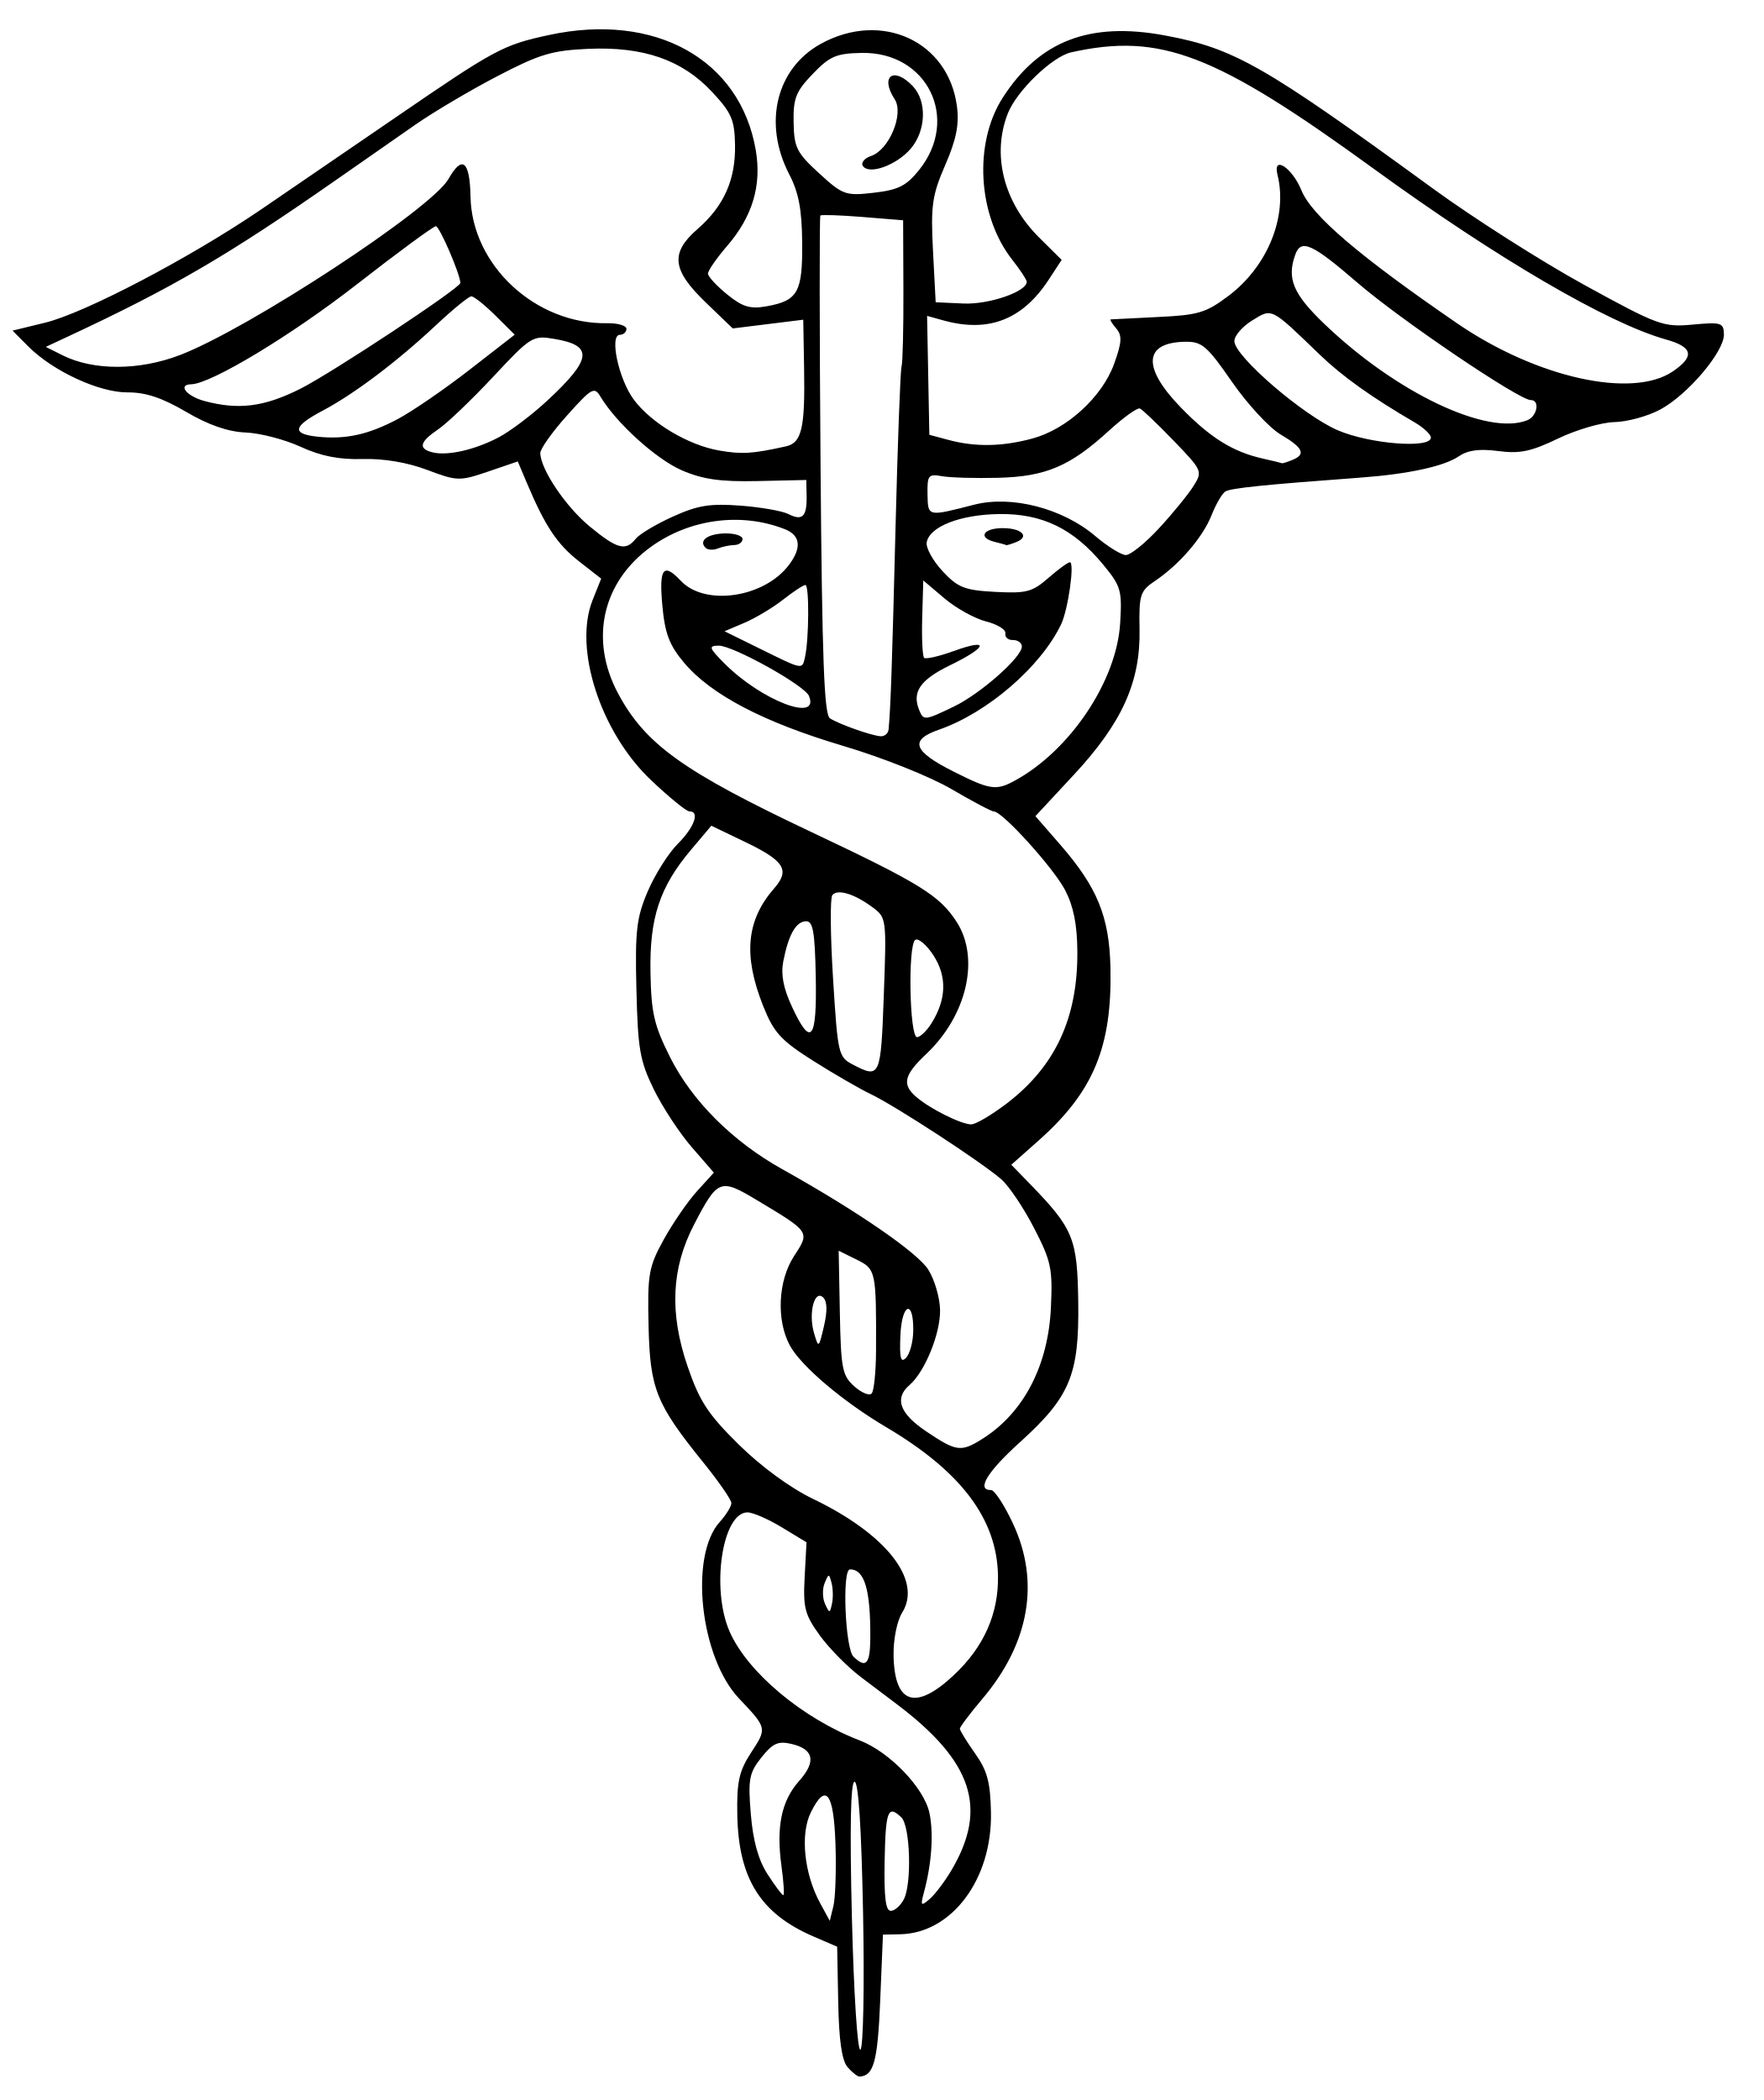
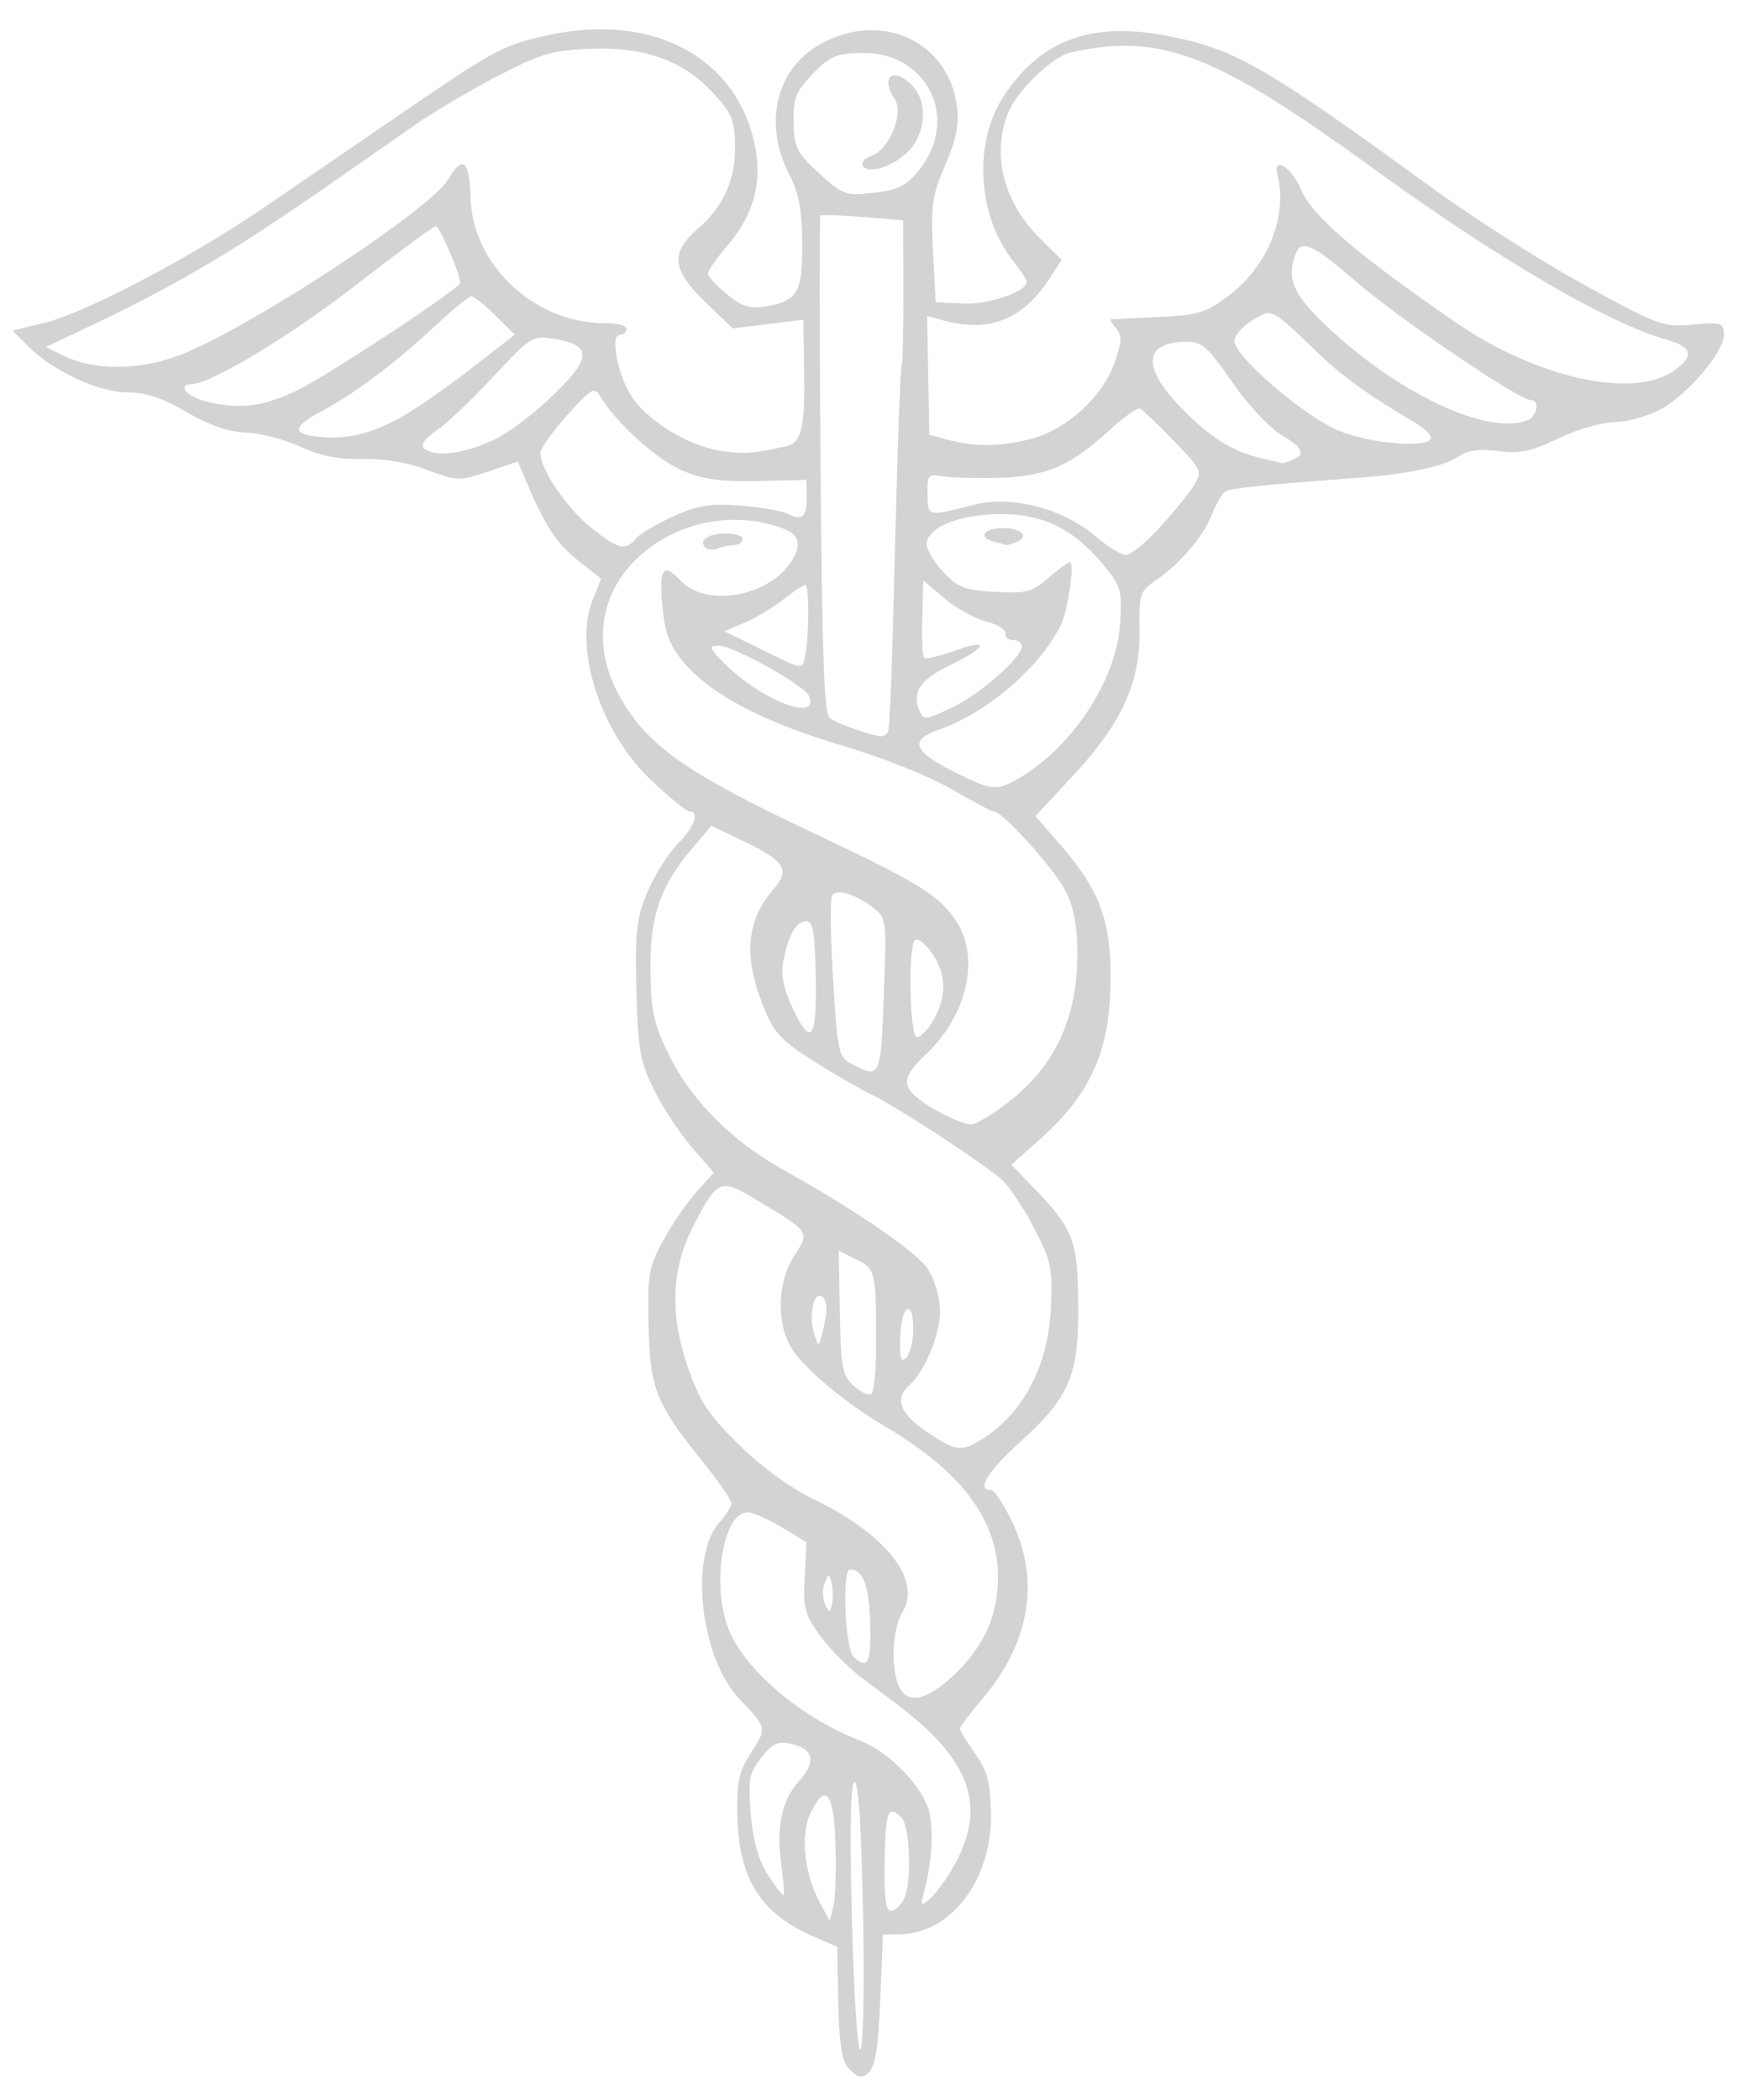
<svg xmlns="http://www.w3.org/2000/svg" width="299" height="356">
-   <path d="M143.68 350.424c-.97-1.124-1.459-4.528-1.583-11.02l-.178-9.393-4.034-1.739c-8.964-3.866-12.689-9.813-12.894-20.582-.108-5.657.291-7.443 2.373-10.636 2.677-4.105 2.679-4.094-2.084-9.124-6.595-6.965-8.469-24.169-3.26-29.93 1.091-1.206 1.975-2.648 1.965-3.204-.011-.556-2.142-3.637-4.736-6.847-8.054-9.967-9.06-12.48-9.304-23.252-.197-8.675.025-9.935 2.569-14.551 1.531-2.78 4.071-6.473 5.643-8.207l2.858-3.152-3.746-4.315c-2.061-2.373-4.952-6.775-6.425-9.782-2.37-4.841-2.709-6.784-2.957-16.964-.243-9.97.015-12.184 1.944-16.672 1.224-2.847 3.518-6.463 5.098-8.036 2.785-2.772 3.751-5.503 1.934-5.468-.489.009-3.414-2.375-6.501-5.299-8.562-8.112-13.178-22.332-9.905-30.512l1.458-3.645-3.764-2.939c-3.693-2.883-5.757-5.984-8.832-13.275l-1.542-3.654-5.037 1.717c-4.827 1.645-5.261 1.633-10.337-.289-3.32-1.258-7.403-1.944-10.935-1.838-3.963.119-7.083-.497-10.507-2.074-2.678-1.235-6.871-2.324-9.316-2.422-2.979-.118-6.314-1.276-10.103-3.505-4.038-2.376-6.873-3.319-9.907-3.295-4.802.039-12.681-3.61-16.857-7.806l-2.653-2.665 5.536-1.35c6.745-1.645 24.595-11.006 36.638-19.215 4.887-3.331 15.106-10.322 22.708-15.536C83.968 8.316 85.249 7.627 93.041 5.94c18.041-3.907 32.475 4.14 35.088 19.563 1.008 5.944-.566 11.199-4.839 16.16-1.808 2.099-3.28 4.225-3.27 4.724.009.5 1.477 2.09 3.262 3.535 2.623 2.124 3.912 2.506 6.72 1.995 5.265-.957 6.058-2.385 5.986-10.777-.048-5.656-.586-8.483-2.215-11.633-4.459-8.626-2.175-17.946 5.416-22.101 10.278-5.626 21.579-.425 23.033 10.601.407 3.085-.101 5.641-1.982 9.968-2.223 5.114-2.475 6.878-2.076 14.542l.455 8.723 4.703.213c4.324.196 10.766-2.017 10.734-3.689-.007-.346-1.095-2.001-2.419-3.679-5.905-7.481-6.634-19.79-1.631-27.554 6.208-9.635 14.774-12.904 27.54-10.511 11.72 2.197 16.667 5.026 45.394 25.961 6.877 5.011 18.416 12.357 25.643 16.323 12.505 6.862 13.393 7.187 18.381 6.721 4.82-.451 5.245-.317 5.283 1.662.056 2.934-6.167 10.265-10.827 12.755-2.098 1.121-5.578 2.072-7.733 2.113-2.155.041-6.455 1.295-9.555 2.786-4.588 2.207-6.475 2.602-10.149 2.122-3.202-.418-5.145-.158-6.69.897-2.473 1.689-8.558 3.01-16.596 3.602-16.544 1.219-22.092 1.791-22.985 2.366-.546.352-1.594 2.16-2.329 4.019-1.483 3.749-5.463 8.369-9.608 11.153-2.495 1.675-2.706 2.342-2.595 8.179.17 8.934-2.96 15.866-11.137 24.665l-6.516 7.011 4.217 4.847c6.277 7.214 8.314 12.196 8.503 20.802.296 13.435-2.865 21.068-12.139 29.305l-4.665 4.144 3.133 3.226c7.411 7.63 8.071 9.248 8.214 20.132.161 12.299-1.395 16.007-9.965 23.752-5.489 4.961-7.362 8.083-4.819 8.035.58-.011 2.253 2.545 3.717 5.68 4.617 9.886 2.796 20.291-5.201 29.733-2.097 2.476-3.808 4.75-3.802 5.054.005.303 1.166 2.188 2.58 4.188 2.08 2.942 2.593 4.857 2.691 10.044.215 11.274-6.64 20.441-15.411 20.608l-2.898.055-.468 11.221c-.429 10.3-1.094 12.739-3.504 12.844-.344.015-1.258-.705-2.03-1.601zm2.634-25.96c-.278-14.6-.784-22.43-1.448-22.417-.669.013-.824 7.942-.449 23.001.326 13.06.951 22.738 1.448 22.418.482-.311.684-10.661.449-23.002zm-4.679-11.781c-.288-8.834-1.64-10.586-4.185-5.426-1.823 3.696-1.129 10.404 1.592 15.391l1.628 2.983.612-2.512c.337-1.382.496-6.078.353-10.436zm11.597 9.274c1.371-2.683 1.07-12.417-.428-13.86-2.279-2.193-2.675-1.165-2.837 7.358-.118 6.185.169 8.5 1.053 8.481.668-.014 1.663-.904 2.212-1.979zm8.051-4.893c6.225-10.514 3.622-18.444-9.241-28.156-1.066-.805-3.799-2.867-6.073-4.583-2.274-1.715-5.426-4.909-7.004-7.097-2.533-3.511-2.834-4.671-2.557-9.874l.314-5.897-4.208-2.552c-2.315-1.403-4.937-2.537-5.828-2.521-4.26.082-6.174 12.997-2.995 20.216 3.049 6.924 12.382 14.728 22.063 18.449 5.06 1.945 10.932 8.066 11.813 12.313.729 3.516.375 8.583-.942 13.465-.607 2.253-.508 2.369.958 1.119.899-.766 2.564-2.963 3.7-4.882zm-28.801-.687c-.923-6.699-.014-11.098 2.989-14.463 2.948-3.303 2.502-5.4-1.338-6.286-2.236-.516-3.15-.098-5.067 2.317-2.072 2.611-2.275 3.705-1.785 9.592.379 4.549 1.276 7.767 2.843 10.198 1.26 1.954 2.457 3.549 2.661 3.545.205-.004.068-2.21-.303-4.903zm29.218-32.404c5.104-4.781 7.606-10.429 7.483-16.895-.183-9.584-6.246-17.626-18.96-25.144-7.338-4.339-14.436-10.358-16.321-13.84-2.324-4.292-2.013-10.976.705-15.149 2.71-4.163 2.787-4.047-6.361-9.532-6.16-3.692-6.583-3.525-10.593 4.189-3.845 7.396-4.189 14.989-1.089 24.037 2.031 5.927 3.45 8.094 8.67 13.245 3.786 3.735 8.745 7.363 12.604 9.22 12.441 5.985 18.549 13.791 15.094 19.29-.872 1.387-1.502 4.555-1.45 7.288.156 8.216 3.731 9.368 10.218 3.291zm-14.164-6.231c.058-8.248-.973-11.734-3.456-11.687-1.351.026-.804 13.436.604 14.792 2.119 2.04 2.821 1.275 2.852-3.105zm-6.562-9.377c-.43-1.659-.487-1.658-1.18.022-.401.971-.371 2.545.066 3.5.757 1.652.814 1.651 1.18-.023.212-.966.182-2.541-.066-3.499zm25.641-24.493c6.941-4.404 11.092-12.4 11.542-22.233.303-6.607.041-7.833-2.875-13.483-1.764-3.418-4.257-7.127-5.54-8.241-3.355-2.915-17.915-12.418-22.071-14.405-1.943-.929-6.385-3.498-9.871-5.71-5.446-3.455-6.632-4.759-8.428-9.27-3.414-8.575-2.85-14.547 1.883-19.951 2.705-3.087 1.725-4.645-4.932-7.844l-5.734-2.756-3.432 4.066c-5.33 6.316-7.062 11.553-6.885 20.825.131 6.878.604 8.925 3.32 14.347 3.703 7.395 10.596 14.284 18.968 18.959 12.678 7.078 22.946 14.136 24.794 17.041 1.064 1.672 1.969 4.746 2.01 6.83.08 3.986-2.564 10.492-5.181 12.75-2.607 2.249-1.682 4.821 2.827 7.856 5.142 3.461 5.917 3.559 9.605 1.219zm-18.107-14.908c.049-13.522-.014-13.816-3.305-15.439l-3.029-1.494.2 10.484c.181 9.507.408 10.672 2.432 12.488 1.229 1.101 2.558 1.656 2.956 1.232.397-.423.733-3.695.746-7.271zm6.308-3.3c.094-5.467-1.94-4.793-2.177.721-.165 3.865.052 4.731.953 3.803.642-.661 1.192-2.697 1.224-4.524zm-15.273-5.713c-1.478-1.422-2.534 2.7-1.547 6.035.774 2.615.805 2.593 1.687-1.186.598-2.564.551-4.183-.14-4.849zm31.129-32.892c8.23-6.286 12.042-14.491 11.965-25.756-.031-4.567-.647-7.661-2.073-10.403-1.952-3.754-10.651-13.359-12.075-13.332-.38.007-3.612-1.699-7.182-3.792-3.64-2.134-11.727-5.359-18.41-7.342-13.464-3.995-22.423-8.69-26.973-14.136-2.474-2.962-3.207-4.909-3.644-9.683-.576-6.297.174-7.298 3.12-4.165 4.102 4.363 14.122 2.903 18.338-2.671 2.218-2.933 1.97-5.029-.719-6.083-7.356-2.883-16.038-1.747-22.604 2.957-8.315 5.957-10.532 15.757-5.634 24.906 4.618 8.627 11.048 13.233 32.851 23.534 18.354 8.672 21.66 10.719 24.55 15.202 3.97 6.159 1.733 15.864-5.16 22.381-3.839 3.629-4.176 5.193-1.589 7.369 2.382 2.004 7.511 4.548 9.204 4.566.752.007 3.467-1.591 6.035-3.552zm-51.043-94.178c-1.262-1.215.323-2.398 3.288-2.455 1.617-.031 2.949.394 2.959.944.011.55-.619 1.012-1.398 1.027-.78.015-2.037.278-2.792.584-.756.307-1.681.262-2.057-.1zm30.196 75.877c.473-13.054.454-13.199-1.907-14.95-3.092-2.293-5.925-3.152-6.817-2.066-.39.475-.336 6.836.12 14.137.802 12.861.907 13.314 3.354 14.59 4.627 2.414 4.747 2.146 5.25-11.711zm8.081 4.715c2.541-4.042 2.657-7.942.343-11.505-1.165-1.793-2.555-2.978-3.09-2.633-1.271.82-.98 16.512.306 16.488.537-.011 1.636-1.068 2.441-2.35zm-19.614-7.826c-.146-7.675-.462-9.493-1.646-9.47-1.707.032-2.979 2.266-3.857 6.775-.439 2.252.002 4.563 1.473 7.724 3.23 6.942 4.233 5.689 4.03-5.029zm33.688-33.279c9.409-5.106 17.316-16.898 17.913-26.713.34-5.586.137-6.285-2.885-9.947-5.014-6.077-10.308-8.656-17.585-8.565-6.631.082-11.861 2.123-12.325 4.81-.159.918 1.048 3.108 2.682 4.868 2.589 2.789 3.735 3.241 8.924 3.517 5.292.282 6.292.021 9-2.347 1.675-1.465 3.324-2.669 3.664-2.676.846-.016-.293 8.04-1.488 10.53-3.46 7.206-12.491 14.997-20.688 17.846-5.073 1.764-4.429 3.637 2.441 7.1 6.174 3.113 7.223 3.273 10.347 1.577zm-3.336-40.501c-2.834-.683-2.053-2.272 1.146-2.333 3.327-.063 4.882 1.389 2.517 2.348-.86.349-1.641.584-1.735.522-.093-.062-.961-.304-1.928-.537zm-18.007 31.788c.346-3.652.586-10.624 1.178-34.279.359-14.309.816-26.556 1.016-27.216.201-.659.343-6.513.317-13.008l-.047-11.81-6.863-.558c-3.774-.308-6.999-.418-7.166-.245-.166.174-.152 19.247.031 42.386.263 33.016.607 42.241 1.602 42.858 1.659 1.029 6.968 2.907 8.562 3.029.688.052 1.305-.468 1.37-1.157zm11.091-3.888c4.522-2.182 11.538-8.39 11.504-10.179-.012-.613-.697-1.102-1.521-1.087-.825.016-1.397-.488-1.272-1.12.126-.632-1.338-1.542-3.253-2.022-1.914-.481-5.098-2.244-7.075-3.917l-3.595-3.044-.181 6.316c-.099 3.473.047 6.535.325 6.803.279.267 2.542-.251 5.03-1.152 6.157-2.229 5.747-.684-.642 2.417-5.053 2.454-6.475 4.515-5.231 7.582.741 1.825.931 1.806 5.911-.597zm-24.587-1.789c-.734-1.797-12.921-8.573-15.336-8.527-1.735.033-1.617.381 1.027 3.038 6.233 6.263 16.185 10.08 14.309 5.489zm-.68-6.556c.69-3.027.745-12.266.073-12.253-.352.006-2.052 1.123-3.777 2.481-1.726 1.358-4.665 3.121-6.533 3.917l-3.395 1.447 5.979 2.947c7.378 3.636 7.166 3.595 7.653 1.461zm60.028-21.875c2.314-2.508 4.932-5.715 5.819-7.126 1.588-2.527 1.538-2.641-3.342-7.708-2.724-2.829-5.303-5.287-5.73-5.462-.427-.175-2.778 1.511-5.224 3.748-6.618 6.053-10.717 7.795-18.825 8.001-3.849.098-8.127-.026-9.507-.275-2.294-.413-2.503-.152-2.442 3.047.073 3.856-.056 3.827 7.935 1.78 6.318-1.618 14.978.625 20.48 5.305 2.083 1.772 4.426 3.228 5.208 3.236.782.008 3.315-2.038 5.628-4.546zm-88.708 1.777c.62-.777 3.444-2.462 6.276-3.744 4.224-1.913 6.275-2.248 11.429-1.865 3.455.256 7.133.901 8.175 1.433 2.365 1.209 3.145.436 3.079-3.05l-.052-2.729-8.248.183c-6.318.141-9.335-.29-12.895-1.842-4.318-1.882-11.08-8.008-13.735-12.444-1.057-1.765-1.473-1.532-5.691 3.173-2.503 2.792-4.539 5.658-4.526 6.368.053 2.775 4.306 9.09 8.384 12.448 4.667 3.843 6.087 4.22 7.804 2.069zm111.276-13.336c2.38-.966 1.888-2.053-1.963-4.333-1.926-1.14-5.637-5.157-8.248-8.926-4.238-6.119-5.091-6.846-7.969-6.792-7.014.134-7.277 4.369-.693 11.146 5.007 5.152 8.827 7.526 13.949 8.671 1.658.37 3.09.718 3.184.772.093.055.876-.187 1.74-.538zm-85.847-2.312c2.705-.595 3.281-3.055 3.104-13.244l-.143-8.234-5.977.74-5.977.74-4.595-4.423c-5.709-5.496-6.028-8.378-1.374-12.427 4.478-3.896 6.47-8.366 6.357-14.268-.081-4.279-.592-5.453-3.922-9.01-5.071-5.417-11.624-7.686-20.993-7.269-6.125.272-8.236.909-15.414 4.652-4.575 2.385-10.818 6.08-13.874 8.211-3.056 2.131-9.275 6.467-13.82 9.635C38.576 43.33 29.218 48.791 11.713 56.96L7.76 58.806l2.861 1.43c5.235 2.617 12.981 2.6 19.882-.044 11.656-4.466 42.672-24.799 45.521-29.842 2.333-4.13 3.624-3.099 3.74 2.986.222 11.649 11.037 21.668 23.163 21.458 1.787-.031 3.258.394 3.268.944.011.55-.49 1.009-1.112 1.021-1.813.035-.212 7.513 2.346 10.966 2.957 3.99 9.255 7.747 14.497 8.65 3.866.665 5.556.561 11.284-.699zm109.36-1.506c-.01-.537-1.27-1.705-2.799-2.595-7.221-4.203-12.242-7.789-16.063-11.473-8.359-8.06-8.011-7.885-11.454-5.761-1.667 1.027-3.017 2.603-3 3.5.049 2.57 11.639 12.558 17.512 15.093 5.433 2.345 15.841 3.159 15.804 1.236zm-157.964-.066c1.941-1.029 5.626-3.821 8.188-6.203 7.589-7.057 7.844-9.33 1.172-10.451-3.66-.615-3.957-.43-10.377 6.44-3.635 3.89-7.832 7.898-9.325 8.906-3.137 2.119-3.413 3.278-.926 3.891 2.558.63 7.224-.439 11.268-2.583zm90.454.223c5.828-1.586 11.796-7.055 13.816-12.66 1.315-3.65 1.38-4.794.342-5.997-.705-.818-1.115-1.506-.911-1.528.205-.023 3.814-.204 8.021-.403 6.809-.322 8.118-.715 11.934-3.585 6.634-4.991 10.066-13.473 8.302-20.52-.852-3.401 2.49-1.221 4.072 2.657 1.738 4.26 9.744 11.097 26.348 22.498 13.471 9.25 29.74 12.871 36.63 8.153 3.717-2.545 3.373-4.116-1.18-5.386-9.787-2.731-28.667-13.758-49.539-28.935-26.867-19.536-36.162-23.114-51.309-19.748-3.187.708-9.213 6.513-10.723 10.331-2.768 6.994-.731 15.087 5.304 21.073l3.808 3.777-2.181 3.339c-4.453 6.817-10.209 9.048-17.866 6.925l-2.765-.767.191 10.078.192 10.078 3.267.877c4.544 1.218 9.13 1.136 14.247-.257zm83.876-3.099c1.683-.682 2.144-3.434.57-3.404-1.935.037-22.09-13.603-29.321-19.843-7.746-6.684-9.619-7.536-10.602-4.82-1.465 4.047-.378 6.658 4.867 11.695 12.233 11.748 27.739 19.11 34.486 16.372zm-191.443-.223c2.459-1.313 7.911-5.06 12.116-8.327l7.645-5.94-3.281-3.258c-1.804-1.792-3.637-3.251-4.073-3.243-.436.008-3.12 2.197-5.965 4.864C67.339 61.287 60.058 66.78 54.7 69.615c-5.04 2.666-5.304 3.937-.917 4.408 4.804.516 8.697-.341 13.71-3.018zm-16.614-5.08c5.327-2.67 27.179-17.117 27.163-17.958-.028-1.492-3.54-9.629-4.151-9.618-.428.008-6.489 4.467-13.47 9.908-11.032 8.601-24.663 16.822-27.995 16.886-2.372.045-.814 2.02 2.239 2.839 5.782 1.551 10.111 1.002 16.214-2.057zm104.928-37.104c6.977-8.689 1.403-20.062-9.729-19.85-4.313.082-5.402.549-8.299 3.558-2.857 2.969-3.322 4.145-3.244 8.218.081 4.277.516 5.144 4.324 8.632 4.02 3.68 4.491 3.847 9.278 3.295 4.152-.479 5.506-1.159 7.67-3.853zm-9.535-.697c-.354-.549.283-1.311 1.416-1.694 3.05-1.032 5.586-7.142 3.984-9.601-2.565-3.939-.154-5.649 3.095-2.194 2.406 2.559 2.221 7.547-.394 10.588-2.412 2.805-7.084 4.478-8.101 2.901z" />
+   <path fill="#d3d3d3" d="M143.68 350.424c-.97-1.124-1.459-4.528-1.583-11.02l-.178-9.393-4.034-1.739c-8.964-3.866-12.689-9.813-12.894-20.582-.108-5.657.291-7.443 2.373-10.636 2.677-4.105 2.679-4.094-2.084-9.124-6.595-6.965-8.469-24.169-3.26-29.93 1.091-1.206 1.975-2.648 1.965-3.204-.011-.556-2.142-3.637-4.736-6.847-8.054-9.967-9.06-12.48-9.304-23.252-.197-8.675.025-9.935 2.569-14.551 1.531-2.78 4.071-6.473 5.643-8.207l2.858-3.152-3.746-4.315c-2.061-2.373-4.952-6.775-6.425-9.782-2.37-4.841-2.709-6.784-2.957-16.964-.243-9.97.015-12.184 1.944-16.672 1.224-2.847 3.518-6.463 5.098-8.036 2.785-2.772 3.751-5.503 1.934-5.468-.489.009-3.414-2.375-6.501-5.299-8.562-8.112-13.178-22.332-9.905-30.512l1.458-3.645-3.764-2.939c-3.693-2.883-5.757-5.984-8.832-13.275l-1.542-3.654-5.037 1.717c-4.827 1.645-5.261 1.633-10.337-.289-3.32-1.258-7.403-1.944-10.935-1.838-3.963.119-7.083-.497-10.507-2.074-2.678-1.235-6.871-2.324-9.316-2.422-2.979-.118-6.314-1.276-10.103-3.505-4.038-2.376-6.873-3.319-9.907-3.295-4.802.039-12.681-3.61-16.857-7.806l-2.653-2.665 5.536-1.35c6.745-1.645 24.595-11.006 36.638-19.215 4.887-3.331 15.106-10.322 22.708-15.536C83.968 8.316 85.249 7.627 93.041 5.94c18.041-3.907 32.475 4.14 35.088 19.563 1.008 5.944-.566 11.199-4.839 16.16-1.808 2.099-3.28 4.225-3.27 4.724.009.5 1.477 2.09 3.262 3.535 2.623 2.124 3.912 2.506 6.72 1.995 5.265-.957 6.058-2.385 5.986-10.777-.048-5.656-.586-8.483-2.215-11.633-4.459-8.626-2.175-17.946 5.416-22.101 10.278-5.626 21.579-.425 23.033 10.601.407 3.085-.101 5.641-1.982 9.968-2.223 5.114-2.475 6.878-2.076 14.542l.455 8.723 4.703.213c4.324.196 10.766-2.017 10.734-3.689-.007-.346-1.095-2.001-2.419-3.679-5.905-7.481-6.634-19.79-1.631-27.554 6.208-9.635 14.774-12.904 27.54-10.511 11.72 2.197 16.667 5.026 45.394 25.961 6.877 5.011 18.416 12.357 25.643 16.323 12.505 6.862 13.393 7.187 18.381 6.721 4.82-.451 5.245-.317 5.283 1.662.056 2.934-6.167 10.265-10.827 12.755-2.098 1.121-5.578 2.072-7.733 2.113-2.155.041-6.455 1.295-9.555 2.786-4.588 2.207-6.475 2.602-10.149 2.122-3.202-.418-5.145-.158-6.69.897-2.473 1.689-8.558 3.01-16.596 3.602-16.544 1.219-22.092 1.791-22.985 2.366-.546.352-1.594 2.16-2.329 4.019-1.483 3.749-5.463 8.369-9.608 11.153-2.495 1.675-2.706 2.342-2.595 8.179.17 8.934-2.96 15.866-11.137 24.665l-6.516 7.011 4.217 4.847c6.277 7.214 8.314 12.196 8.503 20.802.296 13.435-2.865 21.068-12.139 29.305l-4.665 4.144 3.133 3.226c7.411 7.63 8.071 9.248 8.214 20.132.161 12.299-1.395 16.007-9.965 23.752-5.489 4.961-7.362 8.083-4.819 8.035.58-.011 2.253 2.545 3.717 5.68 4.617 9.886 2.796 20.291-5.201 29.733-2.097 2.476-3.808 4.75-3.802 5.054.005.303 1.166 2.188 2.58 4.188 2.08 2.942 2.593 4.857 2.691 10.044.215 11.274-6.64 20.441-15.411 20.608l-2.898.055-.468 11.221c-.429 10.3-1.094 12.739-3.504 12.844-.344.015-1.258-.705-2.03-1.601zm2.634-25.96c-.278-14.6-.784-22.43-1.448-22.417-.669.013-.824 7.942-.449 23.001.326 13.06.951 22.738 1.448 22.418.482-.311.684-10.661.449-23.002zm-4.679-11.781c-.288-8.834-1.64-10.586-4.185-5.426-1.823 3.696-1.129 10.404 1.592 15.391l1.628 2.983.612-2.512c.337-1.382.496-6.078.353-10.436zm11.597 9.274c1.371-2.683 1.07-12.417-.428-13.86-2.279-2.193-2.675-1.165-2.837 7.358-.118 6.185.169 8.5 1.053 8.481.668-.014 1.663-.904 2.212-1.979zm8.051-4.893c6.225-10.514 3.622-18.444-9.241-28.156-1.066-.805-3.799-2.867-6.073-4.583-2.274-1.715-5.426-4.909-7.004-7.097-2.533-3.511-2.834-4.671-2.557-9.874l.314-5.897-4.208-2.552c-2.315-1.403-4.937-2.537-5.828-2.521-4.26.082-6.174 12.997-2.995 20.216 3.049 6.924 12.382 14.728 22.063 18.449 5.06 1.945 10.932 8.066 11.813 12.313.729 3.516.375 8.583-.942 13.465-.607 2.253-.508 2.369.958 1.119.899-.766 2.564-2.963 3.7-4.882zm-28.801-.687c-.923-6.699-.014-11.098 2.989-14.463 2.948-3.303 2.502-5.4-1.338-6.286-2.236-.516-3.15-.098-5.067 2.317-2.072 2.611-2.275 3.705-1.785 9.592.379 4.549 1.276 7.767 2.843 10.198 1.26 1.954 2.457 3.549 2.661 3.545.205-.004.068-2.21-.303-4.903zm29.218-32.404c5.104-4.781 7.606-10.429 7.483-16.895-.183-9.584-6.246-17.626-18.96-25.144-7.338-4.339-14.436-10.358-16.321-13.84-2.324-4.292-2.013-10.976.705-15.149 2.71-4.163 2.787-4.047-6.361-9.532-6.16-3.692-6.583-3.525-10.593 4.189-3.845 7.396-4.189 14.989-1.089 24.037 2.031 5.927 3.45 8.094 8.67 13.245 3.786 3.735 8.745 7.363 12.604 9.22 12.441 5.985 18.549 13.791 15.094 19.29-.872 1.387-1.502 4.555-1.45 7.288.156 8.216 3.731 9.368 10.218 3.291zm-14.164-6.231c.058-8.248-.973-11.734-3.456-11.687-1.351.026-.804 13.436.604 14.792 2.119 2.04 2.821 1.275 2.852-3.105zm-6.562-9.377c-.43-1.659-.487-1.658-1.18.022-.401.971-.371 2.545.066 3.5.757 1.652.814 1.651 1.18-.023.212-.966.182-2.541-.066-3.499zm25.641-24.493c6.941-4.404 11.092-12.4 11.542-22.233.303-6.607.041-7.833-2.875-13.483-1.764-3.418-4.257-7.127-5.54-8.241-3.355-2.915-17.915-12.418-22.071-14.405-1.943-.929-6.385-3.498-9.871-5.71-5.446-3.455-6.632-4.759-8.428-9.27-3.414-8.575-2.85-14.547 1.883-19.951 2.705-3.087 1.725-4.645-4.932-7.844l-5.734-2.756-3.432 4.066c-5.33 6.316-7.062 11.553-6.885 20.825.131 6.878.604 8.925 3.32 14.347 3.703 7.395 10.596 14.284 18.968 18.959 12.678 7.078 22.946 14.136 24.794 17.041 1.064 1.672 1.969 4.746 2.01 6.83.08 3.986-2.564 10.492-5.181 12.75-2.607 2.249-1.682 4.821 2.827 7.856 5.142 3.461 5.917 3.559 9.605 1.219zm-18.107-14.908c.049-13.522-.014-13.816-3.305-15.439l-3.029-1.494.2 10.484c.181 9.507.408 10.672 2.432 12.488 1.229 1.101 2.558 1.656 2.956 1.232.397-.423.733-3.695.746-7.271zm6.308-3.3c.094-5.467-1.94-4.793-2.177.721-.165 3.865.052 4.731.953 3.803.642-.661 1.192-2.697 1.224-4.524zm-15.273-5.713c-1.478-1.422-2.534 2.7-1.547 6.035.774 2.615.805 2.593 1.687-1.186.598-2.564.551-4.183-.14-4.849zm31.129-32.892c8.23-6.286 12.042-14.491 11.965-25.756-.031-4.567-.647-7.661-2.073-10.403-1.952-3.754-10.651-13.359-12.075-13.332-.38.007-3.612-1.699-7.182-3.792-3.64-2.134-11.727-5.359-18.41-7.342-13.464-3.995-22.423-8.69-26.973-14.136-2.474-2.962-3.207-4.909-3.644-9.683-.576-6.297.174-7.298 3.12-4.165 4.102 4.363 14.122 2.903 18.338-2.671 2.218-2.933 1.97-5.029-.719-6.083-7.356-2.883-16.038-1.747-22.604 2.957-8.315 5.957-10.532 15.757-5.634 24.906 4.618 8.627 11.048 13.233 32.851 23.534 18.354 8.672 21.66 10.719 24.55 15.202 3.97 6.159 1.733 15.864-5.16 22.381-3.839 3.629-4.176 5.193-1.589 7.369 2.382 2.004 7.511 4.548 9.204 4.566.752.007 3.467-1.591 6.035-3.552zm-51.043-94.178c-1.262-1.215.323-2.398 3.288-2.455 1.617-.031 2.949.394 2.959.944.011.55-.619 1.012-1.398 1.027-.78.015-2.037.278-2.792.584-.756.307-1.681.262-2.057-.1zm30.196 75.877c.473-13.054.454-13.199-1.907-14.95-3.092-2.293-5.925-3.152-6.817-2.066-.39.475-.336 6.836.12 14.137.802 12.861.907 13.314 3.354 14.59 4.627 2.414 4.747 2.146 5.25-11.711zm8.081 4.715c2.541-4.042 2.657-7.942.343-11.505-1.165-1.793-2.555-2.978-3.09-2.633-1.271.82-.98 16.512.306 16.488.537-.011 1.636-1.068 2.441-2.35zm-19.614-7.826c-.146-7.675-.462-9.493-1.646-9.47-1.707.032-2.979 2.266-3.857 6.775-.439 2.252.002 4.563 1.473 7.724 3.23 6.942 4.233 5.689 4.03-5.029zm33.688-33.279c9.409-5.106 17.316-16.898 17.913-26.713.34-5.586.137-6.285-2.885-9.947-5.014-6.077-10.308-8.656-17.585-8.565-6.631.082-11.861 2.123-12.325 4.81-.159.918 1.048 3.108 2.682 4.868 2.589 2.789 3.735 3.241 8.924 3.517 5.292.282 6.292.021 9-2.347 1.675-1.465 3.324-2.669 3.664-2.676.846-.016-.293 8.04-1.488 10.53-3.46 7.206-12.491 14.997-20.688 17.846-5.073 1.764-4.429 3.637 2.441 7.1 6.174 3.113 7.223 3.273 10.347 1.577zm-3.336-40.501c-2.834-.683-2.053-2.272 1.146-2.333 3.327-.063 4.882 1.389 2.517 2.348-.86.349-1.641.584-1.735.522-.093-.062-.961-.304-1.928-.537zm-18.007 31.788c.346-3.652.586-10.624 1.178-34.279.359-14.309.816-26.556 1.016-27.216.201-.659.343-6.513.317-13.008l-.047-11.81-6.863-.558c-3.774-.308-6.999-.418-7.166-.245-.166.174-.152 19.247.031 42.386.263 33.016.607 42.241 1.602 42.858 1.659 1.029 6.968 2.907 8.562 3.029.688.052 1.305-.468 1.37-1.157zm11.091-3.888c4.522-2.182 11.538-8.39 11.504-10.179-.012-.613-.697-1.102-1.521-1.087-.825.016-1.397-.488-1.272-1.12.126-.632-1.338-1.542-3.253-2.022-1.914-.481-5.098-2.244-7.075-3.917l-3.595-3.044-.181 6.316c-.099 3.473.047 6.535.325 6.803.279.267 2.542-.251 5.03-1.152 6.157-2.229 5.747-.684-.642 2.417-5.053 2.454-6.475 4.515-5.231 7.582.741 1.825.931 1.806 5.911-.597zm-24.587-1.789c-.734-1.797-12.921-8.573-15.336-8.527-1.735.033-1.617.381 1.027 3.038 6.233 6.263 16.185 10.08 14.309 5.489zm-.68-6.556c.69-3.027.745-12.266.073-12.253-.352.006-2.052 1.123-3.777 2.481-1.726 1.358-4.665 3.121-6.533 3.917l-3.395 1.447 5.979 2.947c7.378 3.636 7.166 3.595 7.653 1.461zm60.028-21.875c2.314-2.508 4.932-5.715 5.819-7.126 1.588-2.527 1.538-2.641-3.342-7.708-2.724-2.829-5.303-5.287-5.73-5.462-.427-.175-2.778 1.511-5.224 3.748-6.618 6.053-10.717 7.795-18.825 8.001-3.849.098-8.127-.026-9.507-.275-2.294-.413-2.503-.152-2.442 3.047.073 3.856-.056 3.827 7.935 1.78 6.318-1.618 14.978.625 20.48 5.305 2.083 1.772 4.426 3.228 5.208 3.236.782.008 3.315-2.038 5.628-4.546zm-88.708 1.777c.62-.777 3.444-2.462 6.276-3.744 4.224-1.913 6.275-2.248 11.429-1.865 3.455.256 7.133.901 8.175 1.433 2.365 1.209 3.145.436 3.079-3.05l-.052-2.729-8.248.183c-6.318.141-9.335-.29-12.895-1.842-4.318-1.882-11.08-8.008-13.735-12.444-1.057-1.765-1.473-1.532-5.691 3.173-2.503 2.792-4.539 5.658-4.526 6.368.053 2.775 4.306 9.09 8.384 12.448 4.667 3.843 6.087 4.22 7.804 2.069zm111.276-13.336c2.38-.966 1.888-2.053-1.963-4.333-1.926-1.14-5.637-5.157-8.248-8.926-4.238-6.119-5.091-6.846-7.969-6.792-7.014.134-7.277 4.369-.693 11.146 5.007 5.152 8.827 7.526 13.949 8.671 1.658.37 3.09.718 3.184.772.093.055.876-.187 1.74-.538zm-85.847-2.312c2.705-.595 3.281-3.055 3.104-13.244l-.143-8.234-5.977.74-5.977.74-4.595-4.423c-5.709-5.496-6.028-8.378-1.374-12.427 4.478-3.896 6.47-8.366 6.357-14.268-.081-4.279-.592-5.453-3.922-9.01-5.071-5.417-11.624-7.686-20.993-7.269-6.125.272-8.236.909-15.414 4.652-4.575 2.385-10.818 6.08-13.874 8.211-3.056 2.131-9.275 6.467-13.82 9.635C38.576 43.33 29.218 48.791 11.713 56.96L7.76 58.806l2.861 1.43c5.235 2.617 12.981 2.6 19.882-.044 11.656-4.466 42.672-24.799 45.521-29.842 2.333-4.13 3.624-3.099 3.74 2.986.222 11.649 11.037 21.668 23.163 21.458 1.787-.031 3.258.394 3.268.944.011.55-.49 1.009-1.112 1.021-1.813.035-.212 7.513 2.346 10.966 2.957 3.99 9.255 7.747 14.497 8.65 3.866.665 5.556.561 11.284-.699zm109.36-1.506c-.01-.537-1.27-1.705-2.799-2.595-7.221-4.203-12.242-7.789-16.063-11.473-8.359-8.06-8.011-7.885-11.454-5.761-1.667 1.027-3.017 2.603-3 3.5.049 2.57 11.639 12.558 17.512 15.093 5.433 2.345 15.841 3.159 15.804 1.236zm-157.964-.066c1.941-1.029 5.626-3.821 8.188-6.203 7.589-7.057 7.844-9.33 1.172-10.451-3.66-.615-3.957-.43-10.377 6.44-3.635 3.89-7.832 7.898-9.325 8.906-3.137 2.119-3.413 3.278-.926 3.891 2.558.63 7.224-.439 11.268-2.583zm90.454.223c5.828-1.586 11.796-7.055 13.816-12.66 1.315-3.65 1.38-4.794.342-5.997-.705-.818-1.115-1.506-.911-1.528.205-.023 3.814-.204 8.021-.403 6.809-.322 8.118-.715 11.934-3.585 6.634-4.991 10.066-13.473 8.302-20.52-.852-3.401 2.49-1.221 4.072 2.657 1.738 4.26 9.744 11.097 26.348 22.498 13.471 9.25 29.74 12.871 36.63 8.153 3.717-2.545 3.373-4.116-1.18-5.386-9.787-2.731-28.667-13.758-49.539-28.935-26.867-19.536-36.162-23.114-51.309-19.748-3.187.708-9.213 6.513-10.723 10.331-2.768 6.994-.731 15.087 5.304 21.073l3.808 3.777-2.181 3.339c-4.453 6.817-10.209 9.048-17.866 6.925l-2.765-.767.191 10.078.192 10.078 3.267.877c4.544 1.218 9.13 1.136 14.247-.257zm83.876-3.099c1.683-.682 2.144-3.434.57-3.404-1.935.037-22.09-13.603-29.321-19.843-7.746-6.684-9.619-7.536-10.602-4.82-1.465 4.047-.378 6.658 4.867 11.695 12.233 11.748 27.739 19.11 34.486 16.372zm-191.443-.223c2.459-1.313 7.911-5.06 12.116-8.327l7.645-5.94-3.281-3.258c-1.804-1.792-3.637-3.251-4.073-3.243-.436.008-3.12 2.197-5.965 4.864C67.339 61.287 60.058 66.78 54.7 69.615c-5.04 2.666-5.304 3.937-.917 4.408 4.804.516 8.697-.341 13.71-3.018zm-16.614-5.08c5.327-2.67 27.179-17.117 27.163-17.958-.028-1.492-3.54-9.629-4.151-9.618-.428.008-6.489 4.467-13.47 9.908-11.032 8.601-24.663 16.822-27.995 16.886-2.372.045-.814 2.02 2.239 2.839 5.782 1.551 10.111 1.002 16.214-2.057zm104.928-37.104c6.977-8.689 1.403-20.062-9.729-19.85-4.313.082-5.402.549-8.299 3.558-2.857 2.969-3.322 4.145-3.244 8.218.081 4.277.516 5.144 4.324 8.632 4.02 3.68 4.491 3.847 9.278 3.295 4.152-.479 5.506-1.159 7.67-3.853zm-9.535-.697c-.354-.549.283-1.311 1.416-1.694 3.05-1.032 5.586-7.142 3.984-9.601-2.565-3.939-.154-5.649 3.095-2.194 2.406 2.559 2.221 7.547-.394 10.588-2.412 2.805-7.084 4.478-8.101 2.901z" />
</svg>
